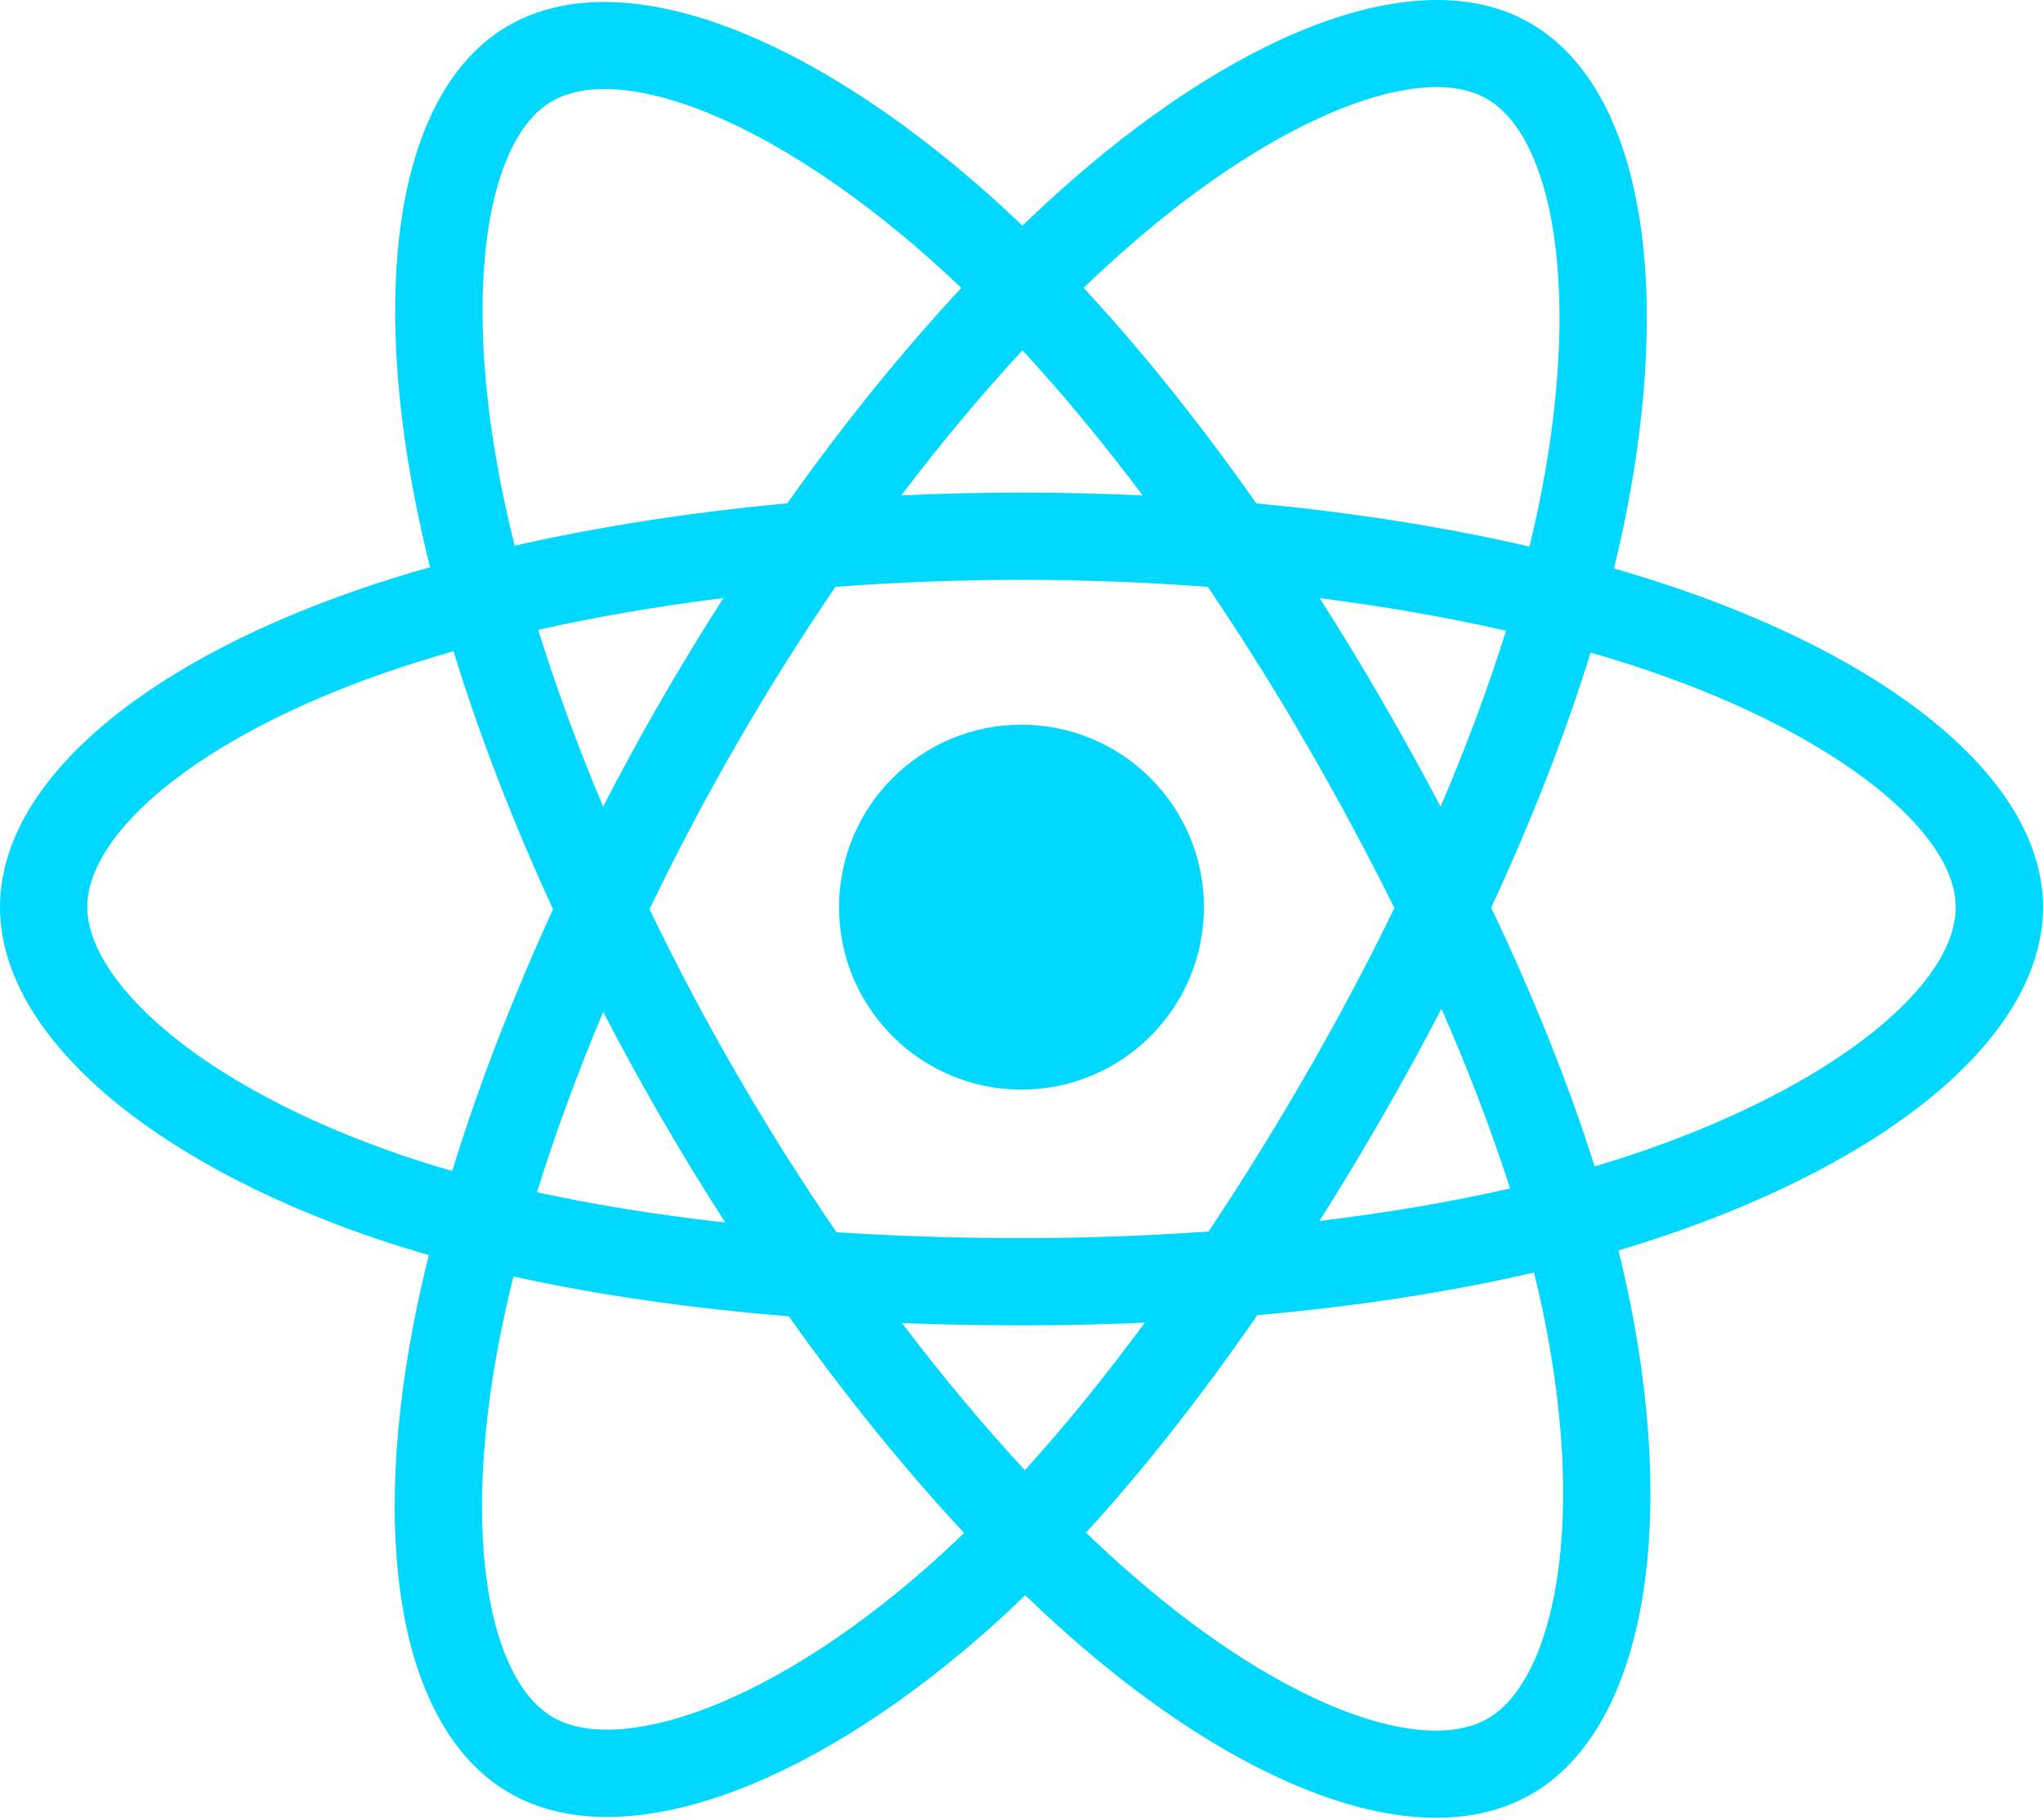
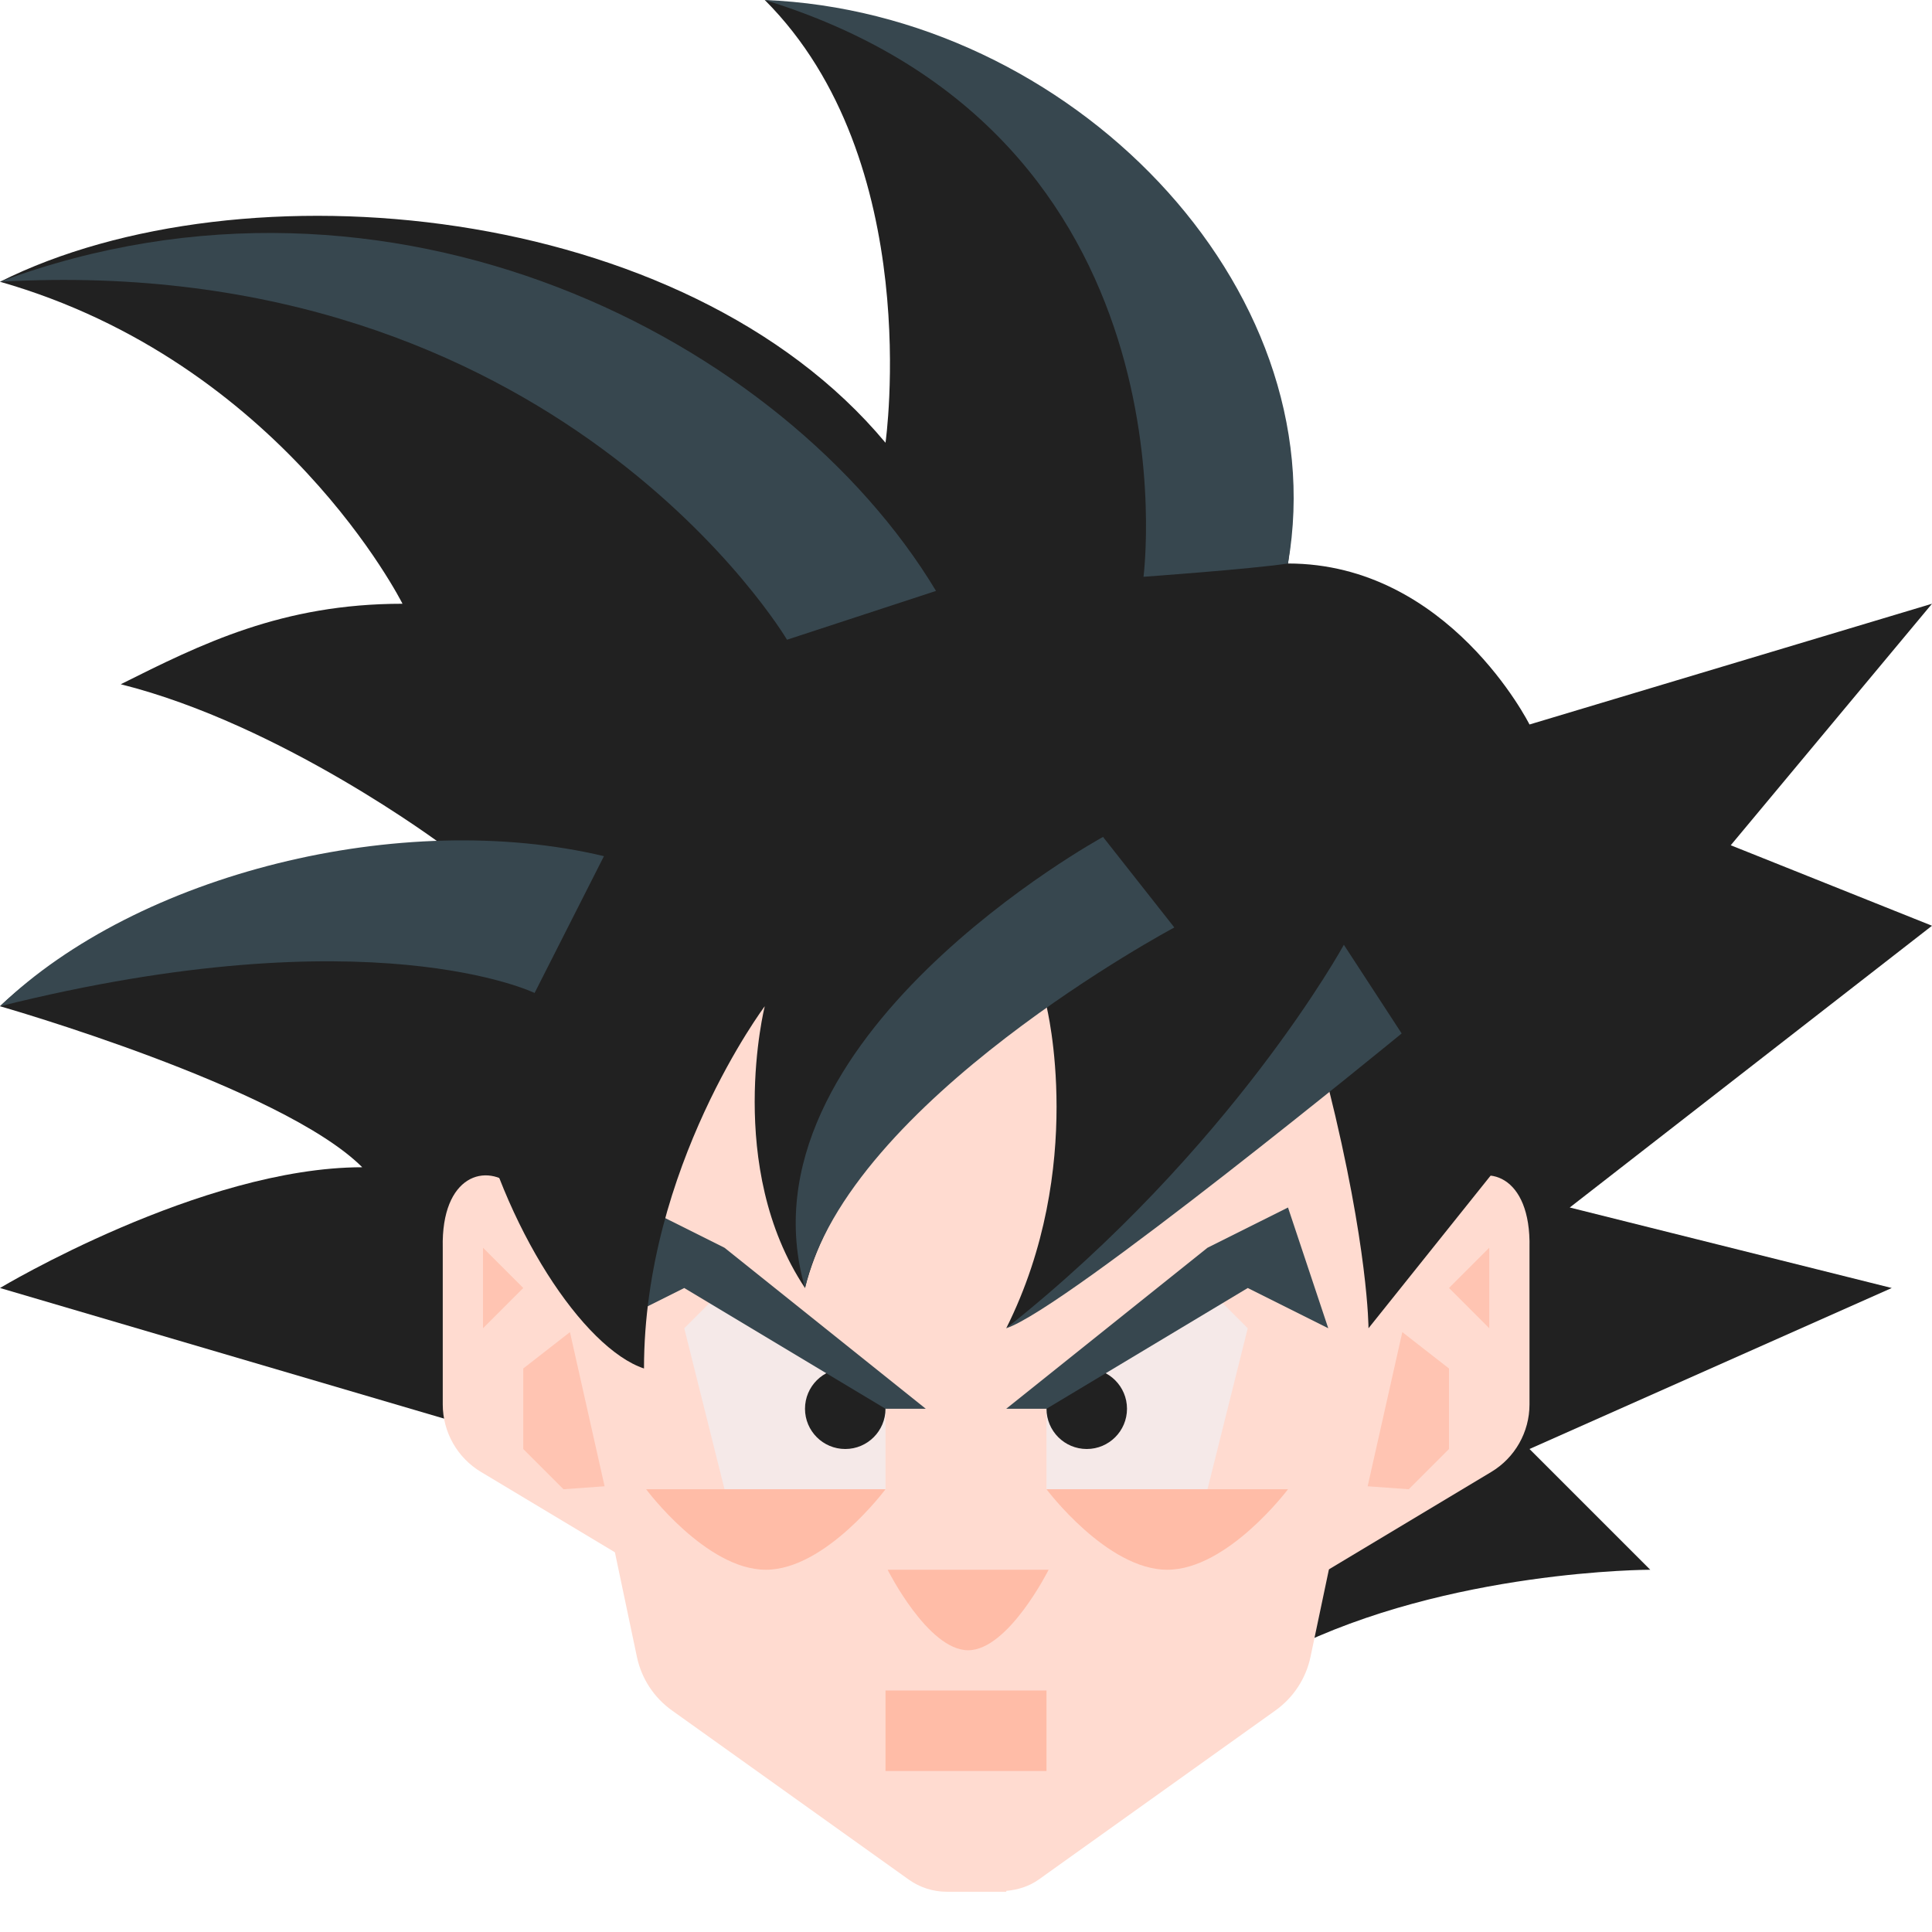
- <svg xmlns="http://www.w3.org/2000/svg" aria-hidden="true" role="img" class="iconify iconify--logos" width="35.93" height="32" preserveAspectRatio="xMidYMid meet" viewBox="0 0 256 228">
-   <path fill="#00D8FF" d="M210.483 73.824a171.49 171.49 0 0 0-8.24-2.597c.465-1.9.893-3.777 1.273-5.621c6.238-30.281 2.16-54.676-11.769-62.708c-13.355-7.7-35.196.329-57.254 19.526a171.23 171.23 0 0 0-6.375 5.848a155.866 155.866 0 0 0-4.241-3.917C100.759 3.829 77.587-4.822 63.673 3.233C50.33 10.957 46.379 33.89 51.995 62.588a170.974 170.974 0 0 0 1.892 8.48c-3.28.932-6.445 1.924-9.474 2.98C17.309 83.498 0 98.307 0 113.668c0 15.865 18.582 31.778 46.812 41.427a145.52 145.52 0 0 0 6.921 2.165a167.467 167.467 0 0 0-2.01 9.138c-5.354 28.2-1.173 50.591 12.134 58.266c13.744 7.926 36.812-.22 59.273-19.855a145.567 145.567 0 0 0 5.342-4.923a168.064 168.064 0 0 0 6.92 6.314c21.758 18.722 43.246 26.282 56.54 18.586c13.731-7.949 18.194-32.003 12.4-61.268a145.016 145.016 0 0 0-1.535-6.842c1.62-.48 3.21-.974 4.76-1.488c29.348-9.723 48.443-25.443 48.443-41.52c0-15.417-17.868-30.326-45.517-39.844Zm-6.365 70.984c-1.4.463-2.836.91-4.3 1.345c-3.24-10.257-7.612-21.163-12.963-32.432c5.106-11 9.31-21.767 12.459-31.957c2.619.758 5.16 1.557 7.61 2.4c23.69 8.156 38.14 20.213 38.14 29.504c0 9.896-15.606 22.743-40.946 31.14Zm-10.514 20.834c2.562 12.94 2.927 24.64 1.23 33.787c-1.524 8.219-4.59 13.698-8.382 15.893c-8.067 4.67-25.32-1.4-43.927-17.412a156.726 156.726 0 0 1-6.437-5.87c7.214-7.889 14.423-17.06 21.459-27.246c12.376-1.098 24.068-2.894 34.671-5.345a134.17 134.17 0 0 1 1.386 6.193ZM87.276 214.515c-7.882 2.783-14.16 2.863-17.955.675c-8.075-4.657-11.432-22.636-6.853-46.752a156.923 156.923 0 0 1 1.869-8.499c10.486 2.32 22.093 3.988 34.498 4.994c7.084 9.967 14.501 19.128 21.976 27.15a134.668 134.668 0 0 1-4.877 4.492c-9.933 8.682-19.886 14.842-28.658 17.94ZM50.35 144.747c-12.483-4.267-22.792-9.812-29.858-15.863c-6.35-5.437-9.555-10.836-9.555-15.216c0-9.322 13.897-21.212 37.076-29.293c2.813-.98 5.757-1.905 8.812-2.773c3.204 10.42 7.406 21.315 12.477 32.332c-5.137 11.18-9.399 22.249-12.634 32.792a134.718 134.718 0 0 1-6.318-1.979Zm12.378-84.26c-4.811-24.587-1.616-43.134 6.425-47.789c8.564-4.958 27.502 2.111 47.463 19.835a144.318 144.318 0 0 1 3.841 3.545c-7.438 7.987-14.787 17.08-21.808 26.988c-12.04 1.116-23.565 2.908-34.161 5.309a160.342 160.342 0 0 1-1.76-7.887Zm110.427 27.268a347.8 347.8 0 0 0-7.785-12.803c8.168 1.033 15.994 2.404 23.343 4.08c-2.206 7.072-4.956 14.465-8.193 22.045a381.151 381.151 0 0 0-7.365-13.322Zm-45.032-43.861c5.044 5.465 10.096 11.566 15.065 18.186a322.04 322.04 0 0 0-30.257-.006c4.974-6.559 10.069-12.652 15.192-18.18ZM82.802 87.83a323.167 323.167 0 0 0-7.227 13.238c-3.184-7.553-5.909-14.98-8.134-22.152c7.304-1.634 15.093-2.97 23.209-3.984a321.524 321.524 0 0 0-7.848 12.897Zm8.081 65.352c-8.385-.936-16.291-2.203-23.593-3.793c2.26-7.3 5.045-14.885 8.298-22.6a321.187 321.187 0 0 0 7.257 13.246c2.594 4.48 5.28 8.868 8.038 13.147Zm37.542 31.03c-5.184-5.592-10.354-11.779-15.403-18.433c4.902.192 9.899.29 14.978.29c5.218 0 10.376-.117 15.453-.343c-4.985 6.774-10.018 12.97-15.028 18.486Zm52.198-57.817c3.422 7.8 6.306 15.345 8.596 22.52c-7.422 1.694-15.436 3.058-23.88 4.071a382.417 382.417 0 0 0 7.859-13.026a347.403 347.403 0 0 0 7.425-13.565Zm-16.898 8.101a358.557 358.557 0 0 1-12.281 19.815a329.4 329.4 0 0 1-23.444.823c-7.967 0-15.716-.248-23.178-.732a310.202 310.202 0 0 1-12.513-19.846h.001a307.41 307.41 0 0 1-10.923-20.627a310.278 310.278 0 0 1 10.89-20.637l-.001.001a307.318 307.318 0 0 1 12.413-19.761c7.613-.576 15.42-.876 23.31-.876H128c7.926 0 15.743.303 23.354.883a329.357 329.357 0 0 1 12.335 19.695a358.489 358.489 0 0 1 11.036 20.54a329.472 329.472 0 0 1-11 20.722Zm22.56-122.124c8.572 4.944 11.906 24.881 6.52 51.026c-.344 1.668-.73 3.367-1.15 5.09c-10.622-2.452-22.155-4.275-34.23-5.408c-7.034-10.017-14.323-19.124-21.64-27.008a160.789 160.789 0 0 1 5.888-5.4c18.9-16.447 36.564-22.941 44.612-18.3ZM128 90.808c12.625 0 22.86 10.235 22.86 22.86s-10.235 22.86-22.86 22.86s-22.86-10.235-22.86-22.86s10.235-22.86 22.86-22.86Z" />
+ <svg xmlns="http://www.w3.org/2000/svg" viewBox="0 0 48 48" width="48px" height="48px" baseProfile="basic">
+   <path fill="#212121" d="M17,37L0,32c0,0,5-3,9-3c-2-2-9-4-9-4s4-4,11-4c0,0-4-3-8-4c2-1,4-2,7-2c0,0-3-6-10-8c6-3,17-2,22,4 c0,0,1-7-3-11c8,1,14,7,13,14c4,0,6,4,6,4l10-3l-5,6l5,2l-9,7l8,2l-9,4l3,3c0,0-5,0-9,2S17,37,17,37z" />
+   <path fill="#ffdbd0" d="M25,22.124V22l-0.808,0.062L23.383,22l0.005,0.124L12,23l3.824,18.165 c0.113,0.537,0.423,1.011,0.87,1.33l5.881,4.201C22.851,46.894,23.183,47,23.522,47h0.861h0.478H25v-0.022 c0.289-0.025,0.57-0.112,0.808-0.282l5.881-4.201c0.446-0.319,0.757-0.794,0.87-1.33L36.383,23L25,22.124z" />
+   <polygon fill="#f5e9e8" points="18,32 17,33 18,37 22,37 22,35" />
+   <circle cx="21" cy="35" r="1" fill="#212121" />
+   <polygon fill="#37474f" points="23,35 22,35 17,32 15,33 16,30 18,31" />
+   <polygon fill="#f5e9e8" points="30,32 31,33 30,37 26,37 26,35" />
+   <circle cx="27" cy="35" r="1" fill="#212121" />
+   <polygon fill="#37474f" points="25,35 26,35 31,32 33,33 32,30 30,31" />
+   <path fill="#ffdbd0" d="M15,33l-2.221-3.495C12.085,28.859,10.96,29.194,11,31v3.892c0,0.687,0.361,1.325,0.95,1.678L16,39 L15,33z" />
+   <polygon fill="#ffad93" points="13,34 13,36 14,37 15.021,36.926 14.16,33.096" opacity=".5" />
+   <polygon fill="#ffad93" points="13,32 12,31 12,33" opacity=".5" />
+   <path fill="#ffdbd0" d="M34,33l2.221-3.495C36.915,28.859,38.04,29.194,38,31v3.892c0,0.687-0.361,1.325-0.95,1.678L33,39 L34,33z" />
+   <polygon fill="#ffad93" points="36,34 36,36 35,37 33.979,36.926 34.84,33.096" opacity=".5" />
+   <polygon fill="#ffad93" points="36,32 37,31 37,33" opacity=".5" />
+   <path fill="#212121" d="M38,28l-4,5c0,0,0-2-1-6c0,0-5,4-8,6c2-4,1-8,1-8s-5,3-6,7c-2-3-1-7-1-7s-3,4-3,9c-3-1-8-12-1-16 s17-3,21,1C38,21,38,28,38,28z" />
+   <path fill="#ffbca7" d="M22.053,39h4c0,0-1,2-2,2S22.053,39,22.053,39z" />
+   <path fill="#ffbca7" d="M26,37h6c0,0-1.5,2-3,2S26,37,26,37z" />
+   <path fill="#ffbca7" d="M16.053,37H22c0,0-1.487,2-2.973,2S16.053,37,16.053,37z" />
+   <rect width="4" height="2" x="22" y="42" fill="#ffbca7" />
+   <path fill="#37474f" d="M23.255,14.681l-3.702,1.213c0,0-5.723-9.681-19.553-8.894C9.723,3.383,19.489,8.426,23.255,14.681z" />
+   <path fill="#37474f" d="M29.176,23.043c0,0-8.106,4.319-9.176,8.957c-1.787-6.181,7.404-11.207,7.404-11.207L29.176,23.043z" />
+   <path fill="#37474f" d="M34.824,25.676c0,0-8.351,6.846-9.824,7.324c5.612-4.452,8.388-9.527,8.388-9.527L34.824,25.676z" />
+   <path fill="#37474f" d="M15.005,21.271l-1.723,3.399c0,0-4.064-1.973-13.282,0.33C3.42,21.702,9.979,20.074,15.005,21.271z" />
+   <path fill="#37474f" d="M28.41,14.33c0,0,1.431-10.995-9.41-14.33c7.59,0.303,14.197,7.112,13,14 C31.09,14.138,28.41,14.33,28.41,14.33z" />
</svg>
